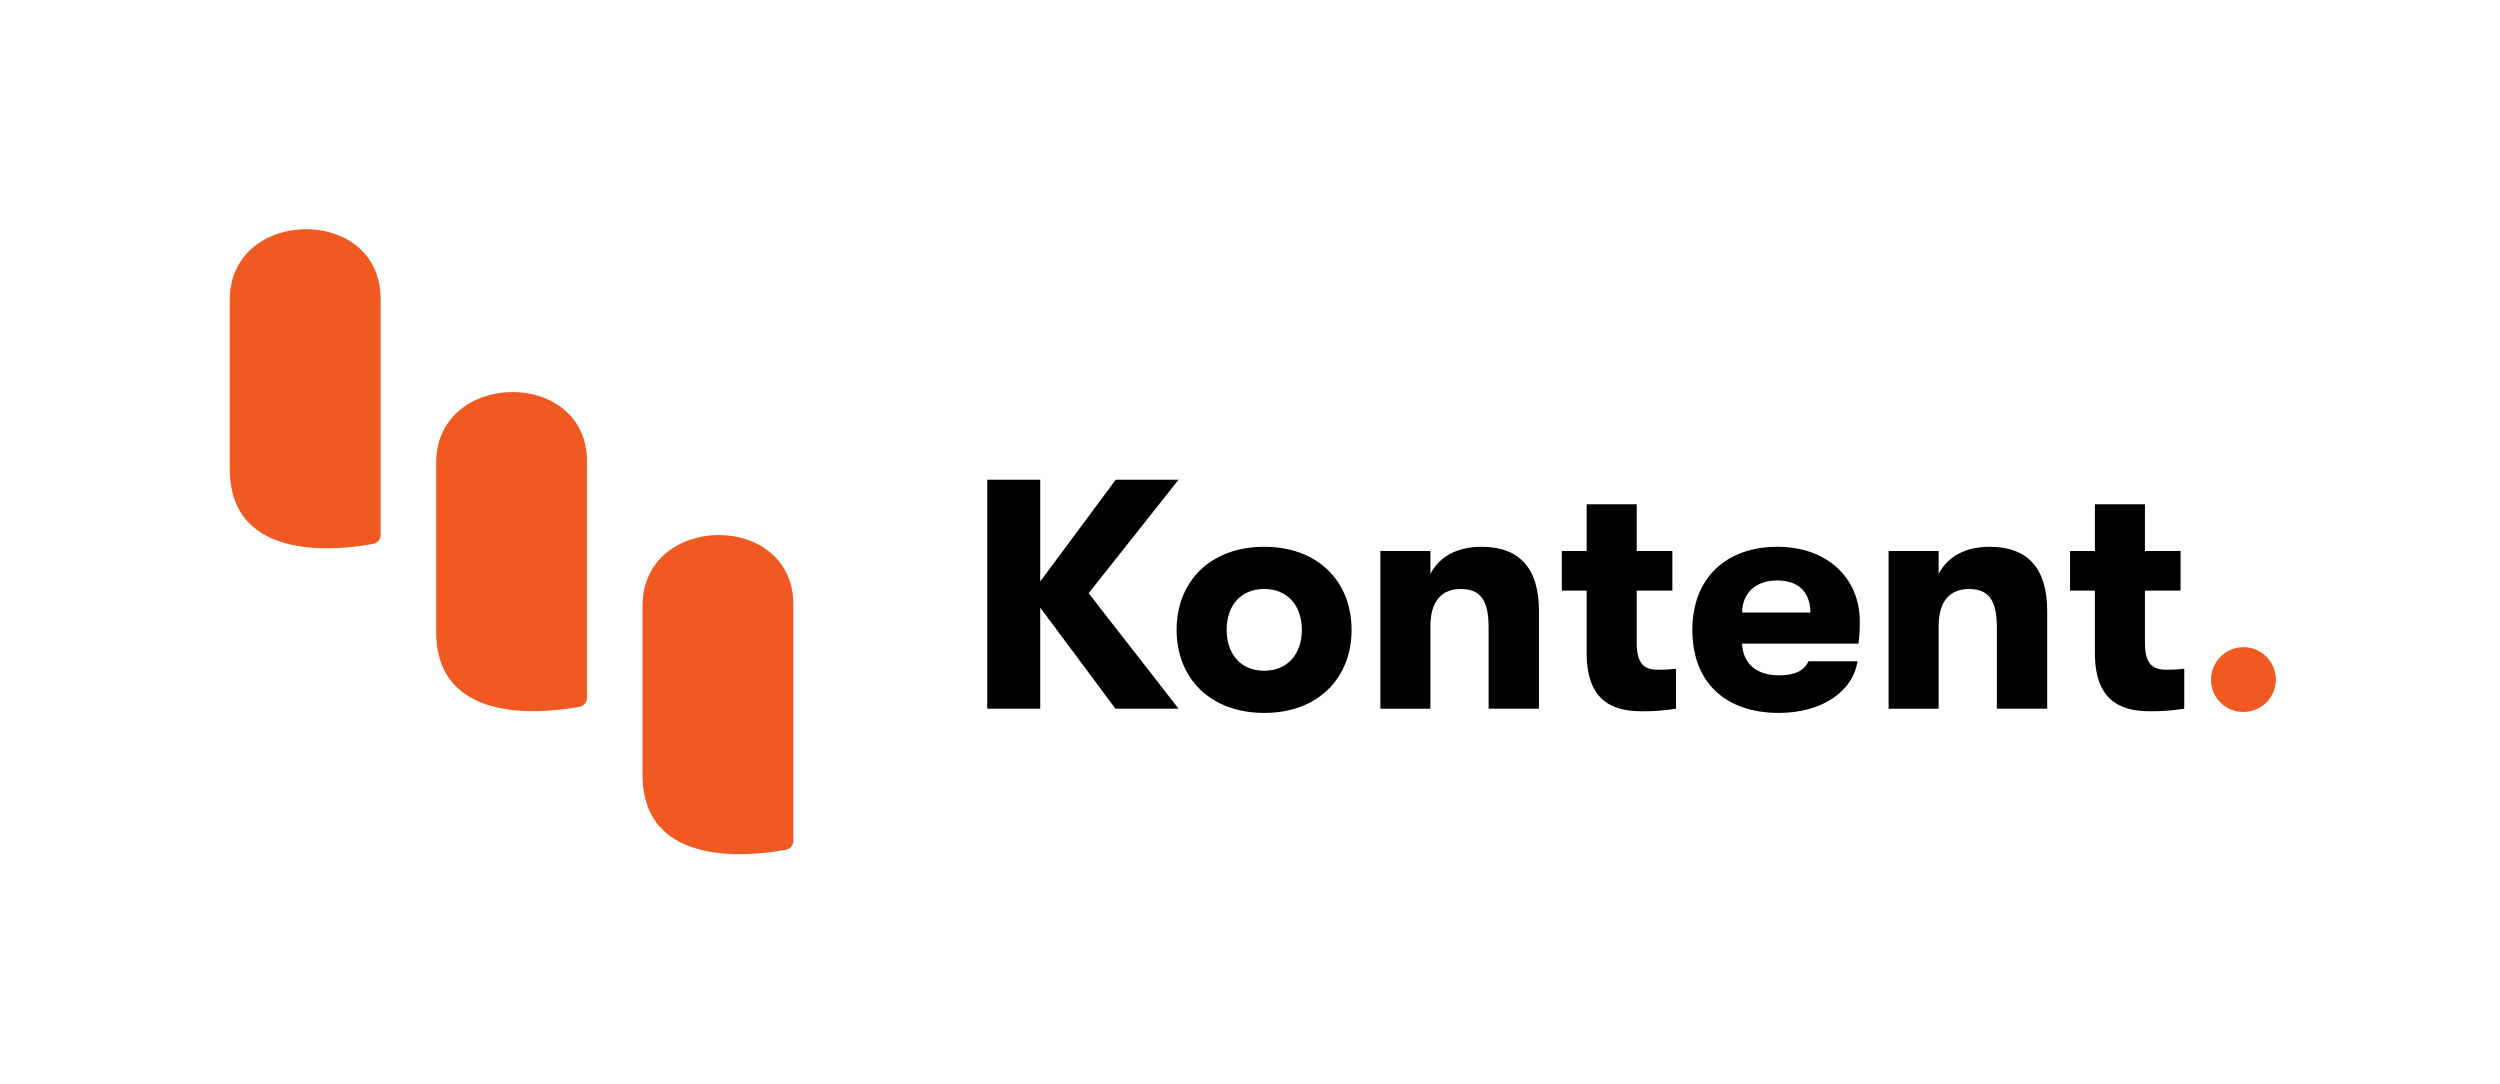
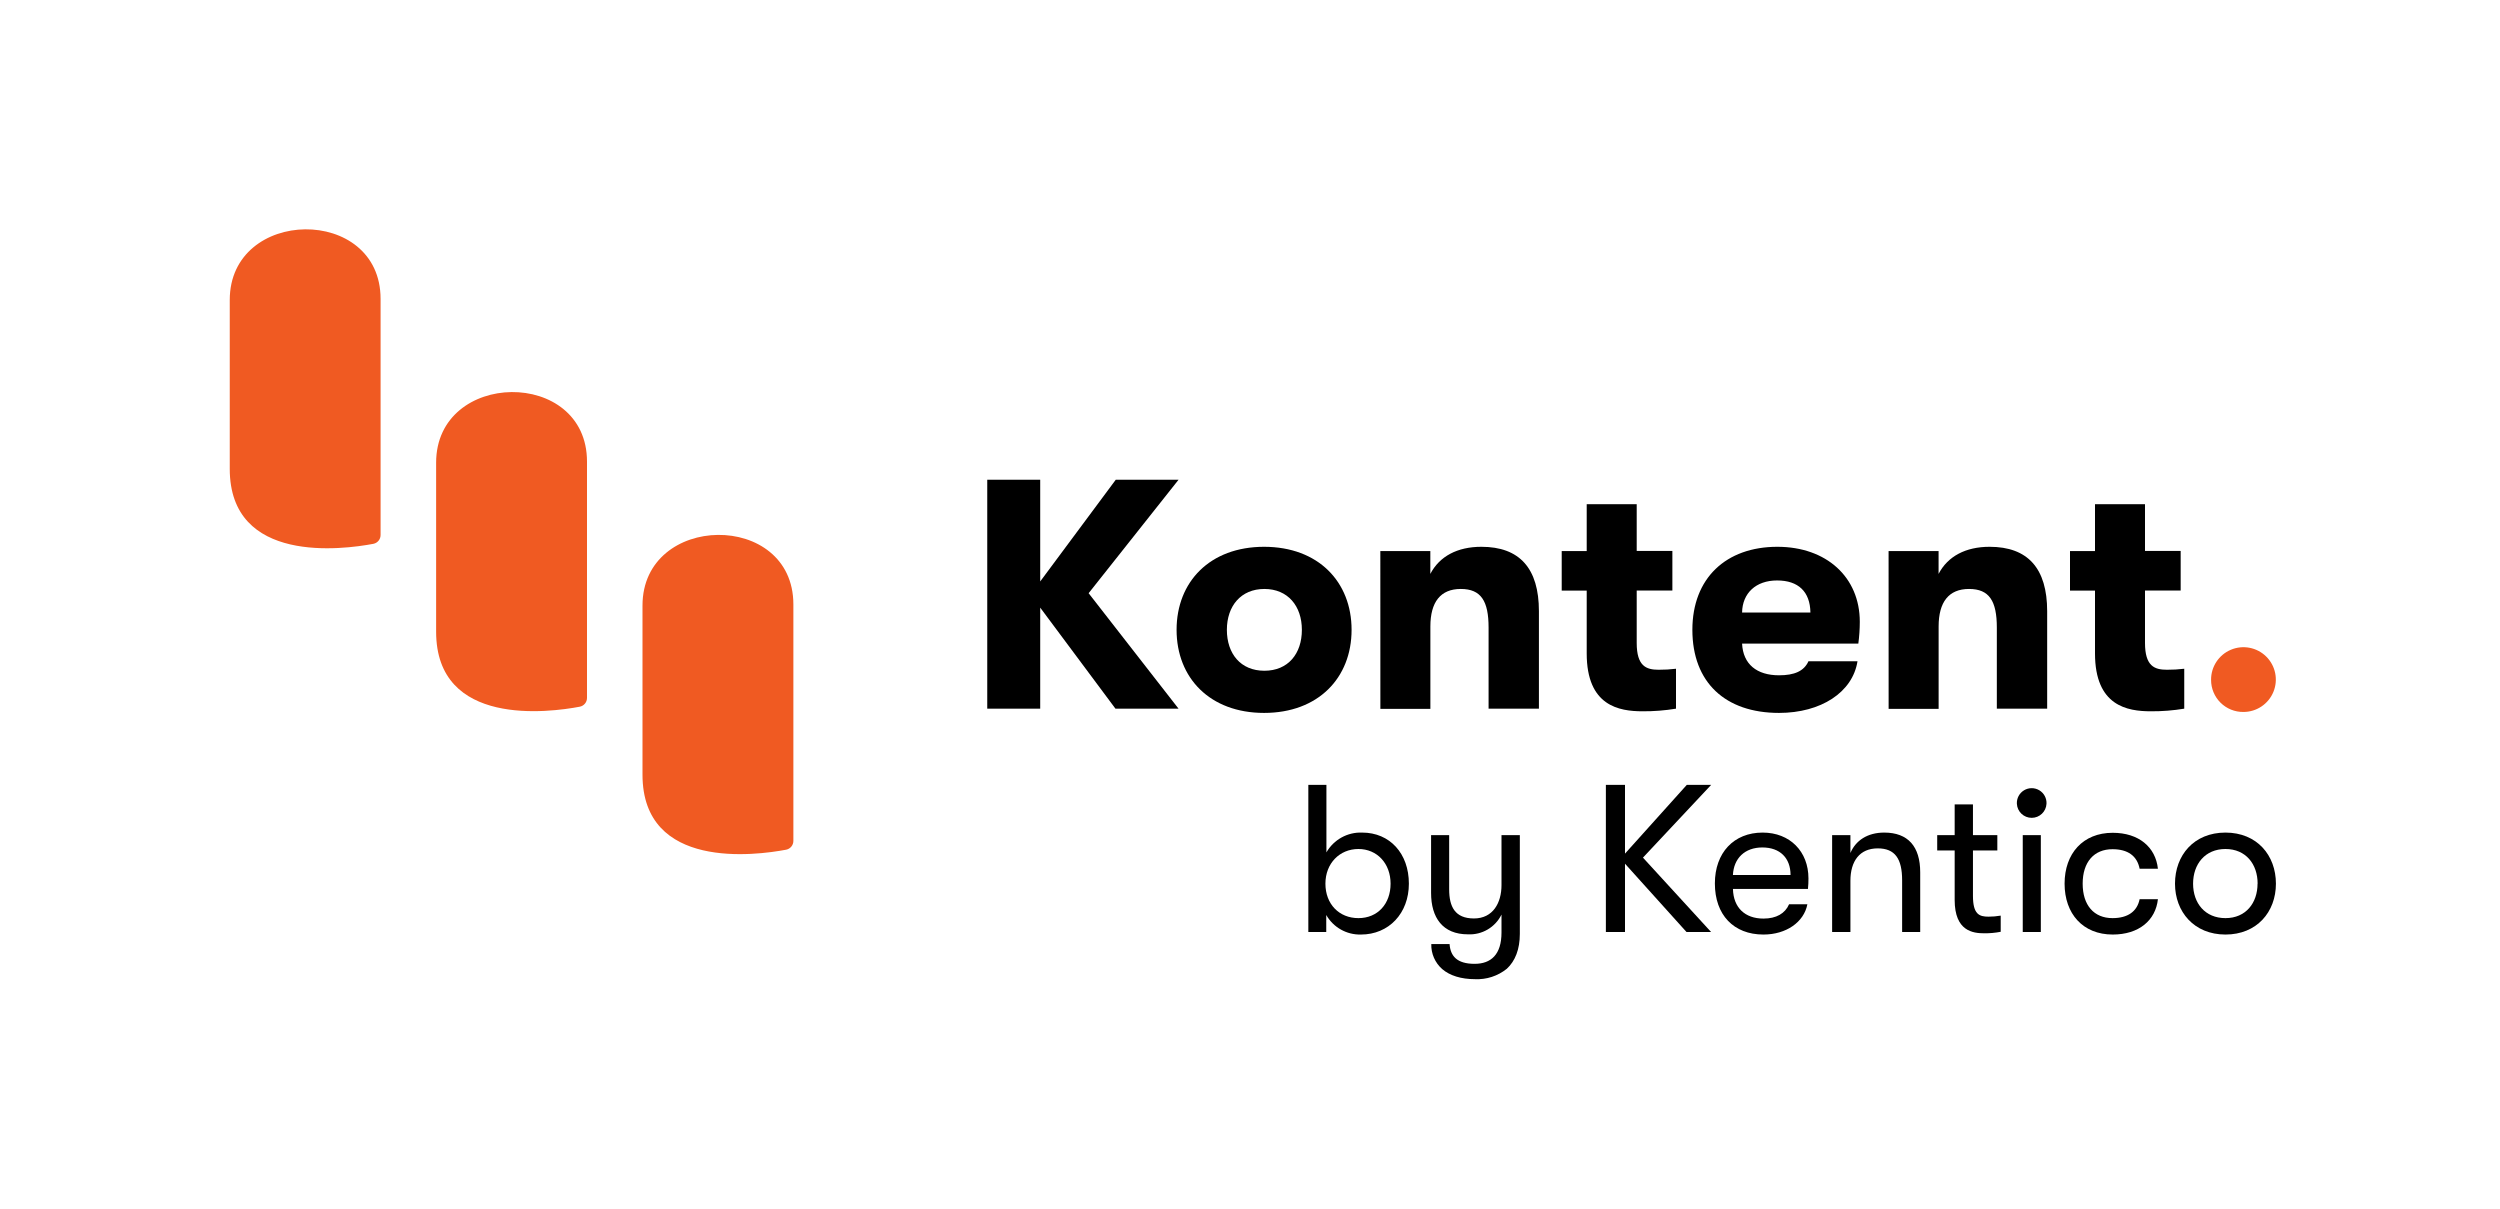
- <svg xmlns="http://www.w3.org/2000/svg" id="Layer_1" data-name="Layer 1" viewBox="0 0 1920 832">
+ <svg xmlns="http://www.w3.org/2000/svg" id="Layer_1" data-name="Layer 1" viewBox="0 0 600 290">
  <defs>
    <style>.cls-1{fill:#f05a22;}.cls-2{fill:none;}</style>
  </defs>
-   <path class="cls-1" d="M292.3,229.43V410.89a6.88,6.88,0,0,1-5.59,6.77c-23.14,4.4-110.26,16.08-110.26-57.5V230.26c0-71.4,115.85-73,115.85-.83" />
-   <path class="cls-1" d="M450.8,354.53V536a6.87,6.87,0,0,1-5.59,6.77C422.07,547.16,335,558.84,335,485.26V355.36c0-71.4,115.85-73,115.85-.83" />
-   <path class="cls-1" d="M609.3,464.34V645.8a6.87,6.87,0,0,1-5.59,6.77c-23.14,4.4-110.25,16.07-110.25-57.5V465.17c0-71.4,115.84-73,115.84-.83" />
-   <path d="M836.06,455.6l69.07,88.66H856.66l-57.77-77.61v77.61H758.2V368.44h40.69v78.11l58-78.11h48.22Z" />
-   <path d="M903.63,483.72c0-36.92,25.62-63.79,67.31-63.79,41.45,0,67.07,26.87,67.07,63.79s-25.62,63.8-67.07,63.8C929.25,547.52,903.63,520.65,903.63,483.72Zm96.2,0c0-18.33-10.8-31.39-28.89-31.39-18.33,0-28.88,13.06-28.88,31.39s10.55,31.4,28.88,31.4C989,515.12,999.83,502.06,999.83,483.72Z" />
-   <path d="M1060.11,423.19h38.43v17.58c7-13.56,20.84-20.84,39.18-20.84,29.39,0,44.21,16.57,44.21,49.48v74.85h-38.68V482c0-20.35-5.78-29.64-21.35-29.64-15.32,0-23.36,10.05-23.36,28.63v63.3h-38.43Z" />
-   <path d="M1287.17,513.61v30.65a150.31,150.31,0,0,1-25.62,2c-18.08,0-43-4-43-44.46V453.59h-19.08v-30.4h19.08V387.28H1257v35.91h27.38v30.4H1257v40.18c0,17.83,7.29,20.6,16.83,20.6A107.15,107.15,0,0,0,1287.17,513.61Z" />
-   <path d="M1427.33,494.27h-89.42c.76,15.83,11.3,24.37,28.38,24.37,11.81,0,19.34-3.27,22.61-10.8h37.68c-3.77,23.86-28.14,39.68-60.29,39.68-41.19,0-66.56-23.36-66.56-63.8,0-39.68,25.87-63.79,65.31-63.79,37.67,0,63.29,23.36,63.29,57.52A131.79,131.79,0,0,1,1427.33,494.27Zm-36.92-23.86c-.26-16.07-9.3-24.61-25.63-24.61-16.57,0-26.62,9.8-26.87,24.61Z" />
-   <path d="M1450.44,423.19h38.43v17.58c7-13.56,20.84-20.84,39.18-20.84,29.38,0,44.2,16.57,44.2,49.48v74.85h-38.67V482c0-20.35-5.78-29.64-21.35-29.64-15.33,0-23.36,10.05-23.36,28.63v63.3h-38.43Z" />
-   <path d="M1677.5,513.61v30.65a150.41,150.41,0,0,1-25.62,2c-18.08,0-43-4-43-44.46V453.59h-19.09v-30.4h19.09V387.28h38.43v35.91h27.38v30.4h-27.38v40.18c0,17.83,7.28,20.6,16.83,20.6A107.27,107.27,0,0,0,1677.5,513.61Z" />
-   <path class="cls-1" d="M1698.1,522.15A24.87,24.87,0,1,1,1723,546.77,24.55,24.55,0,0,1,1698.1,522.15Z" />
-   <rect class="cls-2" width="1920" height="832" />
+   <path class="cls-1" d="M91.34,71.7v56.7a2.15,2.15,0,0,1-1.74,2.12c-7.23,1.37-34.46,5-34.46-18V72c0-22.32,36.2-22.82,36.2-.26" />
+   <path class="cls-1" d="M140.88,110.79V167.5a2.14,2.14,0,0,1-1.75,2.11c-7.23,1.38-34.46,5-34.46-18V111.05c0-22.31,36.21-22.81,36.21-.26" />
+   <path class="cls-1" d="M190.41,145.1v56.71a2.15,2.15,0,0,1-1.75,2.12c-7.23,1.37-34.46,5-34.46-18v-40.6c0-22.31,36.21-22.81,36.21-.26" />
+   <path d="M261.27,142.37l21.58,27.71H267.71l-18.06-24.25v24.25H236.94V115.14h12.71v24.41l18.13-24.41h15.07Z" />
+   <path d="M282.38,151.16c0-11.53,8-19.93,21-19.93s21,8.4,21,19.93-8,19.94-21,19.94S282.38,162.7,282.38,151.16Zm30.07,0c0-5.73-3.38-9.81-9-9.81s-9,4.08-9,9.81,3.3,9.82,9,9.82S312.45,156.89,312.45,151.16Z" />
+   <path d="M331.28,132.25h12v5.49c2.2-4.24,6.52-6.51,12.25-6.51,9.18,0,13.81,5.18,13.81,15.46v23.39H357.26V150.61c0-6.35-1.8-9.26-6.67-9.26s-7.3,3.14-7.3,9v19.78h-12Z" />
+   <path d="M402.24,160.5v9.58a47.22,47.22,0,0,1-8,.63c-5.66,0-13.43-1.26-13.43-13.89V141.75h-6v-9.5h6V121h12v11.23h8.56v9.5h-8.56V154.3c0,5.58,2.28,6.44,5.26,6.44A33.32,33.32,0,0,0,402.24,160.5Z" />
+   <path d="M446,154.46H418.1c.23,4.95,3.53,7.61,8.87,7.61,3.69,0,6-1,7.06-3.37H445.8c-1.17,7.46-8.79,12.4-18.83,12.4-12.88,0-20.8-7.3-20.8-19.94,0-12.4,8.08-19.93,20.4-19.93,11.78,0,19.78,7.3,19.78,18A40.23,40.23,0,0,1,446,154.46ZM434.5,147c-.08-5-2.9-7.69-8-7.69s-8.32,3.06-8.4,7.69Z" />
+   <path d="M453.26,132.25h12v5.49c2.2-4.24,6.52-6.51,12.24-6.51,9.19,0,13.82,5.18,13.82,15.46v23.39H479.24V150.61c0-6.35-1.8-9.26-6.67-9.26s-7.3,3.14-7.3,9v19.78h-12Z" />
+   <path d="M524.22,160.5v9.58a47.26,47.26,0,0,1-8,.63c-5.65,0-13.42-1.26-13.42-13.89V141.75h-6v-9.5h6V121h12v11.23h8.56v9.5H514.8V154.3c0,5.58,2.28,6.44,5.26,6.44A33.44,33.44,0,0,0,524.22,160.5Z" />
+   <path class="cls-1" d="M530.66,163.17a7.77,7.77,0,1,1,7.77,7.7A7.67,7.67,0,0,1,530.66,163.17Z" />
+   <rect class="cls-2" width="600" height="307" />
+   <path d="M338.13,212.08c0,7.11-4.8,12.21-11.51,12.21a9.3,9.3,0,0,1-8.32-4.69v4.08H314V188.37h4.34v16.2a9.47,9.47,0,0,1,8.58-4.75C333.54,199.82,338.13,204.82,338.13,212.08Zm-4.39,0c0-4.84-3.23-8.32-7.72-8.32s-7.92,3.43-7.92,8.32,3.28,8.27,7.92,8.27S333.74,216.92,333.74,212.08Z" />
+   <path d="M364.76,200.43v23.71c0,3.68-1.11,6.51-3.13,8.37A11.33,11.33,0,0,1,354,235c-3.33,0-6.05-.85-7.87-2.42a7.71,7.71,0,0,1-2.62-6h4.39c.2,2.83,1.72,4.74,6,4.74,3.94,0,6.46-2.22,6.46-7.52V219.5a8.5,8.5,0,0,1-8.07,4.74c-6.05,0-8.83-4-8.83-9.94V200.43h4.34v13c0,4.14,1.36,7,5.95,7s6.61-3.78,6.61-8V200.43Z" />
+   <path d="M394.31,205.83l16.35,17.85h-5.9L390,207.29v16.39h-4.59V188.37H390v16.5l14.83-16.5h5.85Z" />
+   <path d="M433.91,213.34h-18c.1,4.49,2.88,7.12,7.32,7.12,3.08,0,5.19-1.22,6.15-3.44h4.39c-.81,4.29-5.09,7.27-10.54,7.27-7.17,0-11.66-4.74-11.66-12.26,0-7.36,4.54-12.21,11.46-12.21,6.55,0,11,4.54,11,11A23.86,23.86,0,0,1,433.91,213.34ZM429.73,210c0-4.08-2.53-6.61-6.76-6.61S416.1,206,415.9,210Z" />
+   <path d="M439.71,200.43h4.39v4.29c1.26-3,4.09-4.9,8.12-4.9,5.7,0,8.63,3.33,8.63,9.54v14.32h-4.34V211.27c0-5.19-1.72-7.66-5.85-7.66-4.34,0-6.56,3.07-6.56,7.77v12.3h-4.39Z" />
+   <path d="M480.17,219.75v3.88a19.88,19.88,0,0,1-3.94.36c-2.72,0-7.11-.51-7.11-8V204.11h-4.19v-3.68h4.19v-7.37h4.39v7.37h5.85v3.68h-5.85V215c0,4.44,1.51,5,3.73,5A17,17,0,0,0,480.17,219.75Z" />
+   <path d="M484.05,192.91a3.56,3.56,0,1,1,7.11,0,3.56,3.56,0,0,1-7.11,0Zm1.41,7.52h4.34v23.25h-4.34Z" />
+   <path d="M495.5,212.08c0-7.21,4.39-12.21,11.55-12.21,6.26,0,10.29,3.43,10.85,8.63h-4.39c-.6-3.08-2.82-4.69-6.51-4.69-4.44,0-7.16,3.08-7.16,8.27s2.72,8.27,7.16,8.27c3.69,0,5.91-1.61,6.51-4.54h4.39c-.56,5.1-4.59,8.48-10.85,8.48C499.89,224.29,495.5,219.29,495.5,212.08Z" />
+   <path d="M522,212.08c0-6.81,4.54-12.26,12.11-12.26s12.11,5.45,12.11,12.26-4.59,12.21-12.11,12.21S522,218.84,522,212.08Zm19.83,0c0-4.69-2.83-8.32-7.72-8.32s-7.77,3.63-7.77,8.32,2.88,8.27,7.77,8.27S541.81,216.72,541.81,212.08Z" />
</svg>
